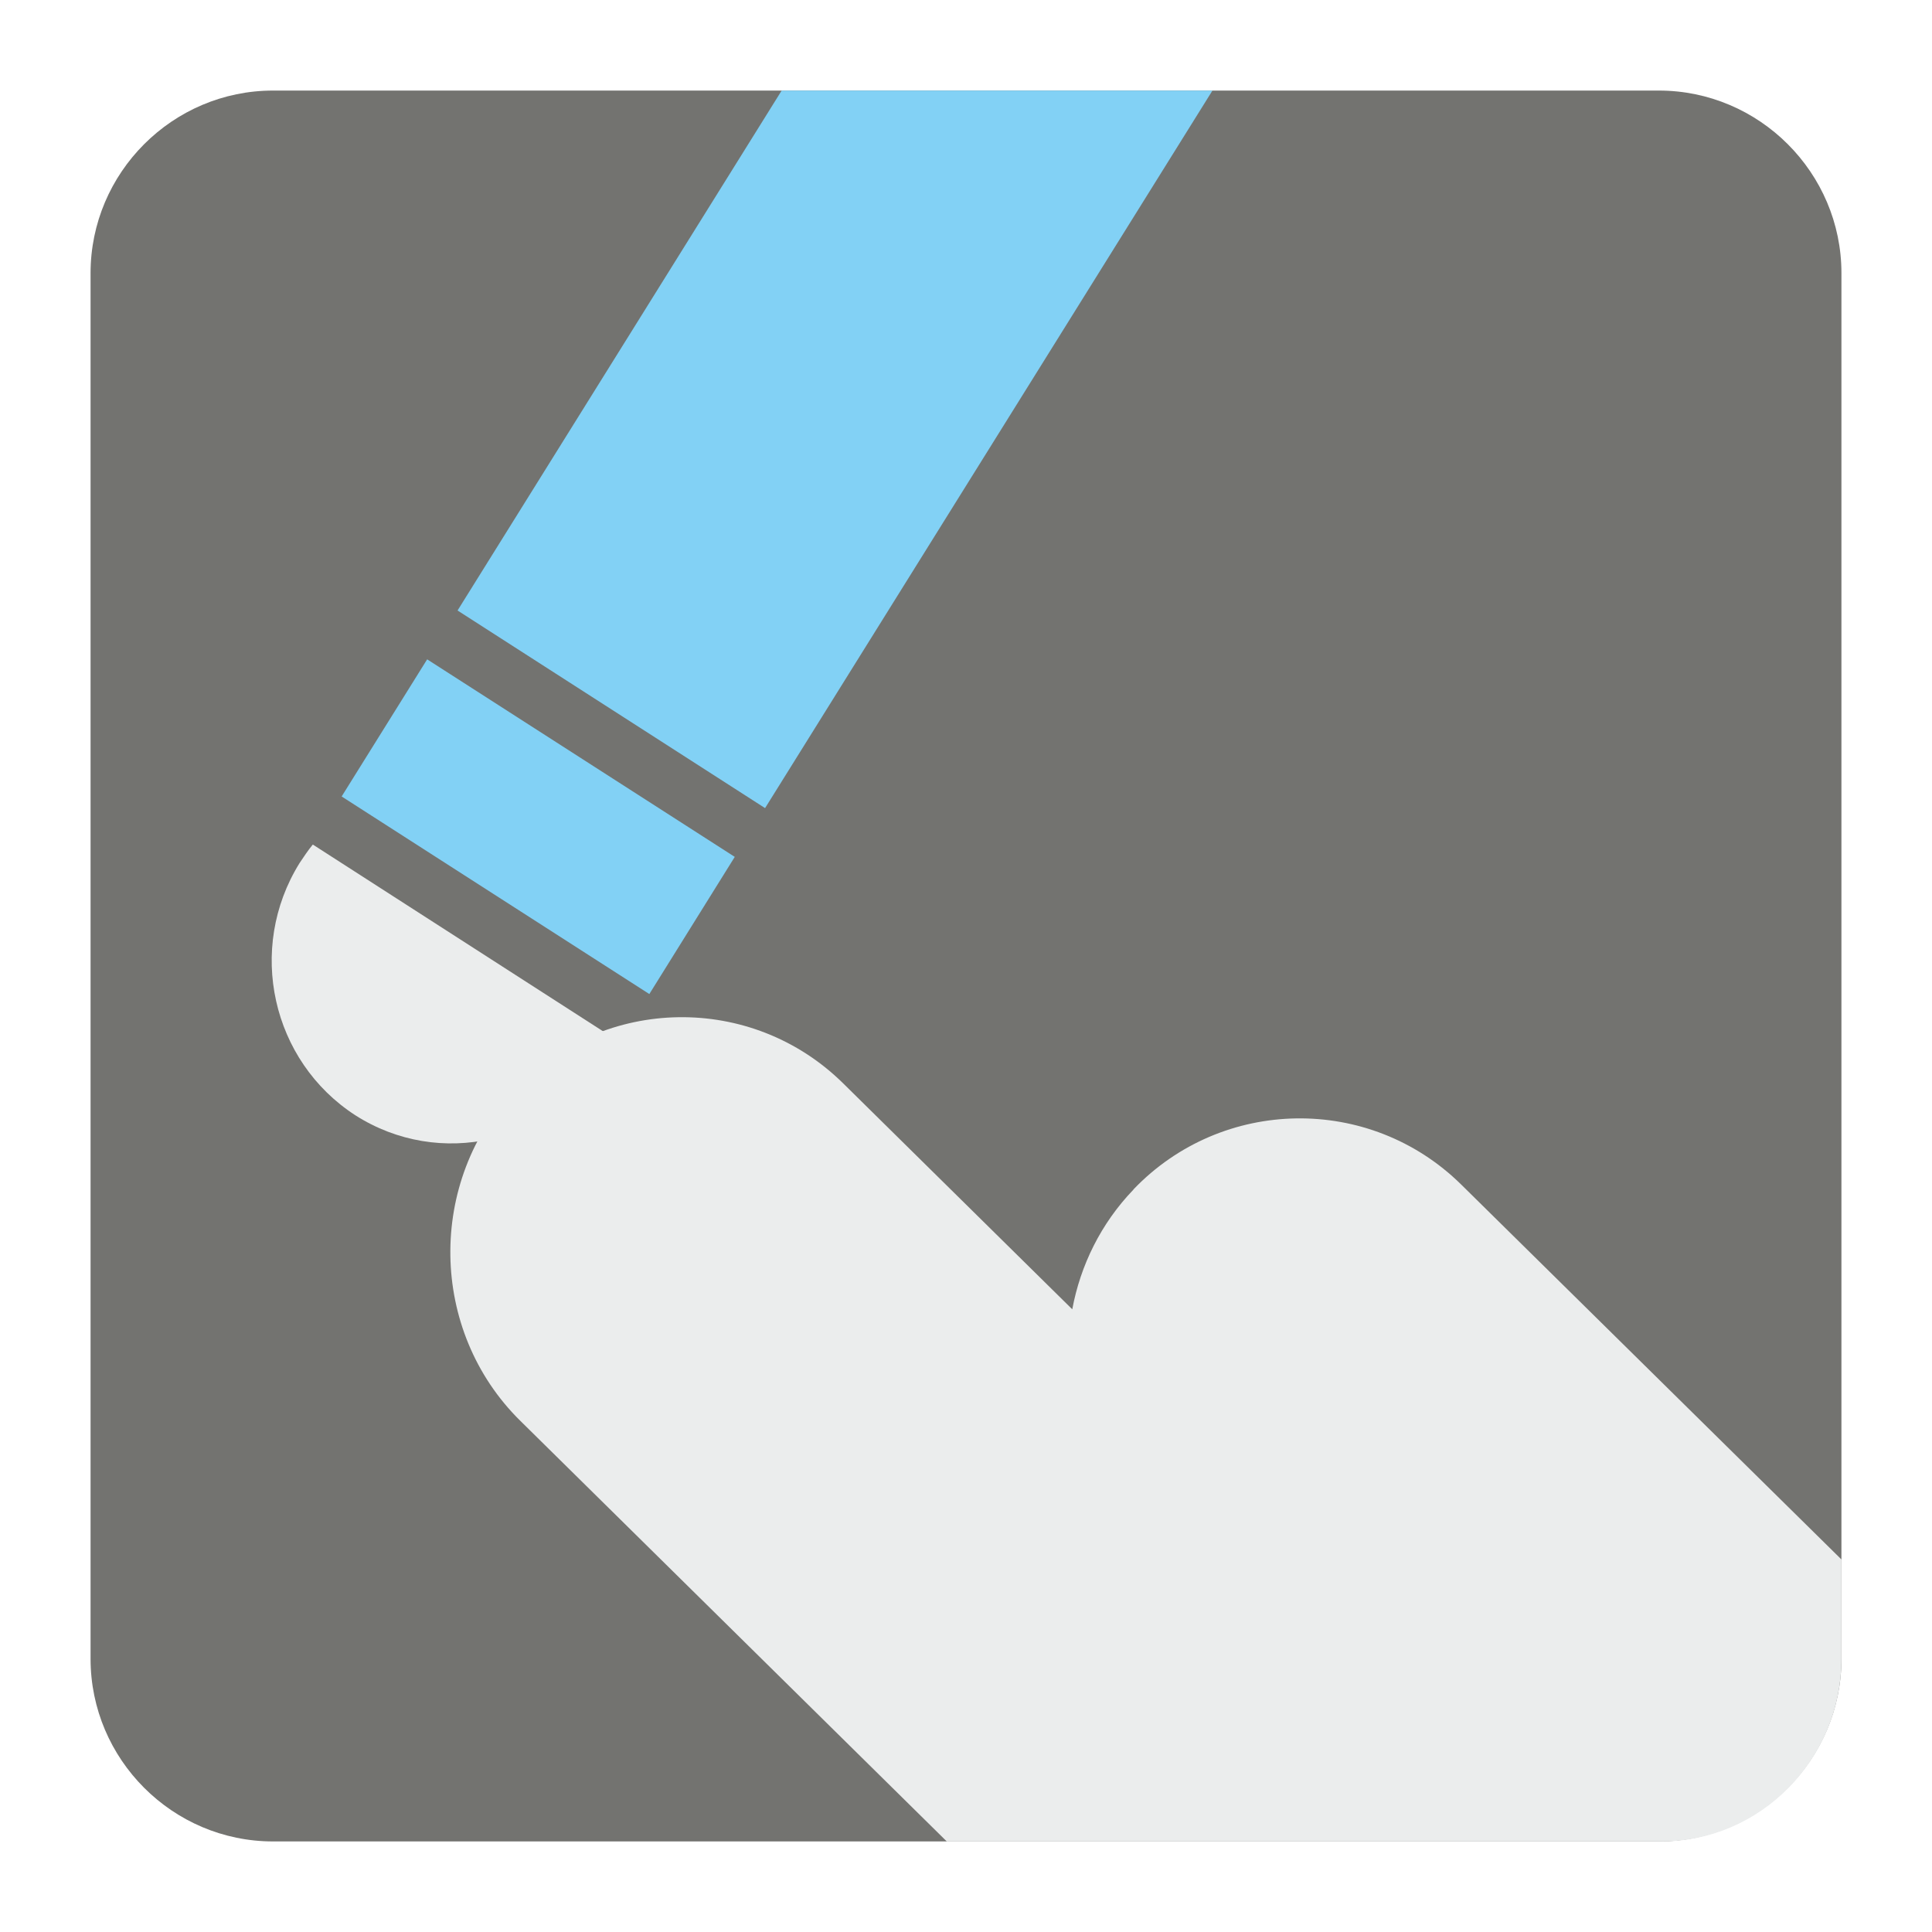
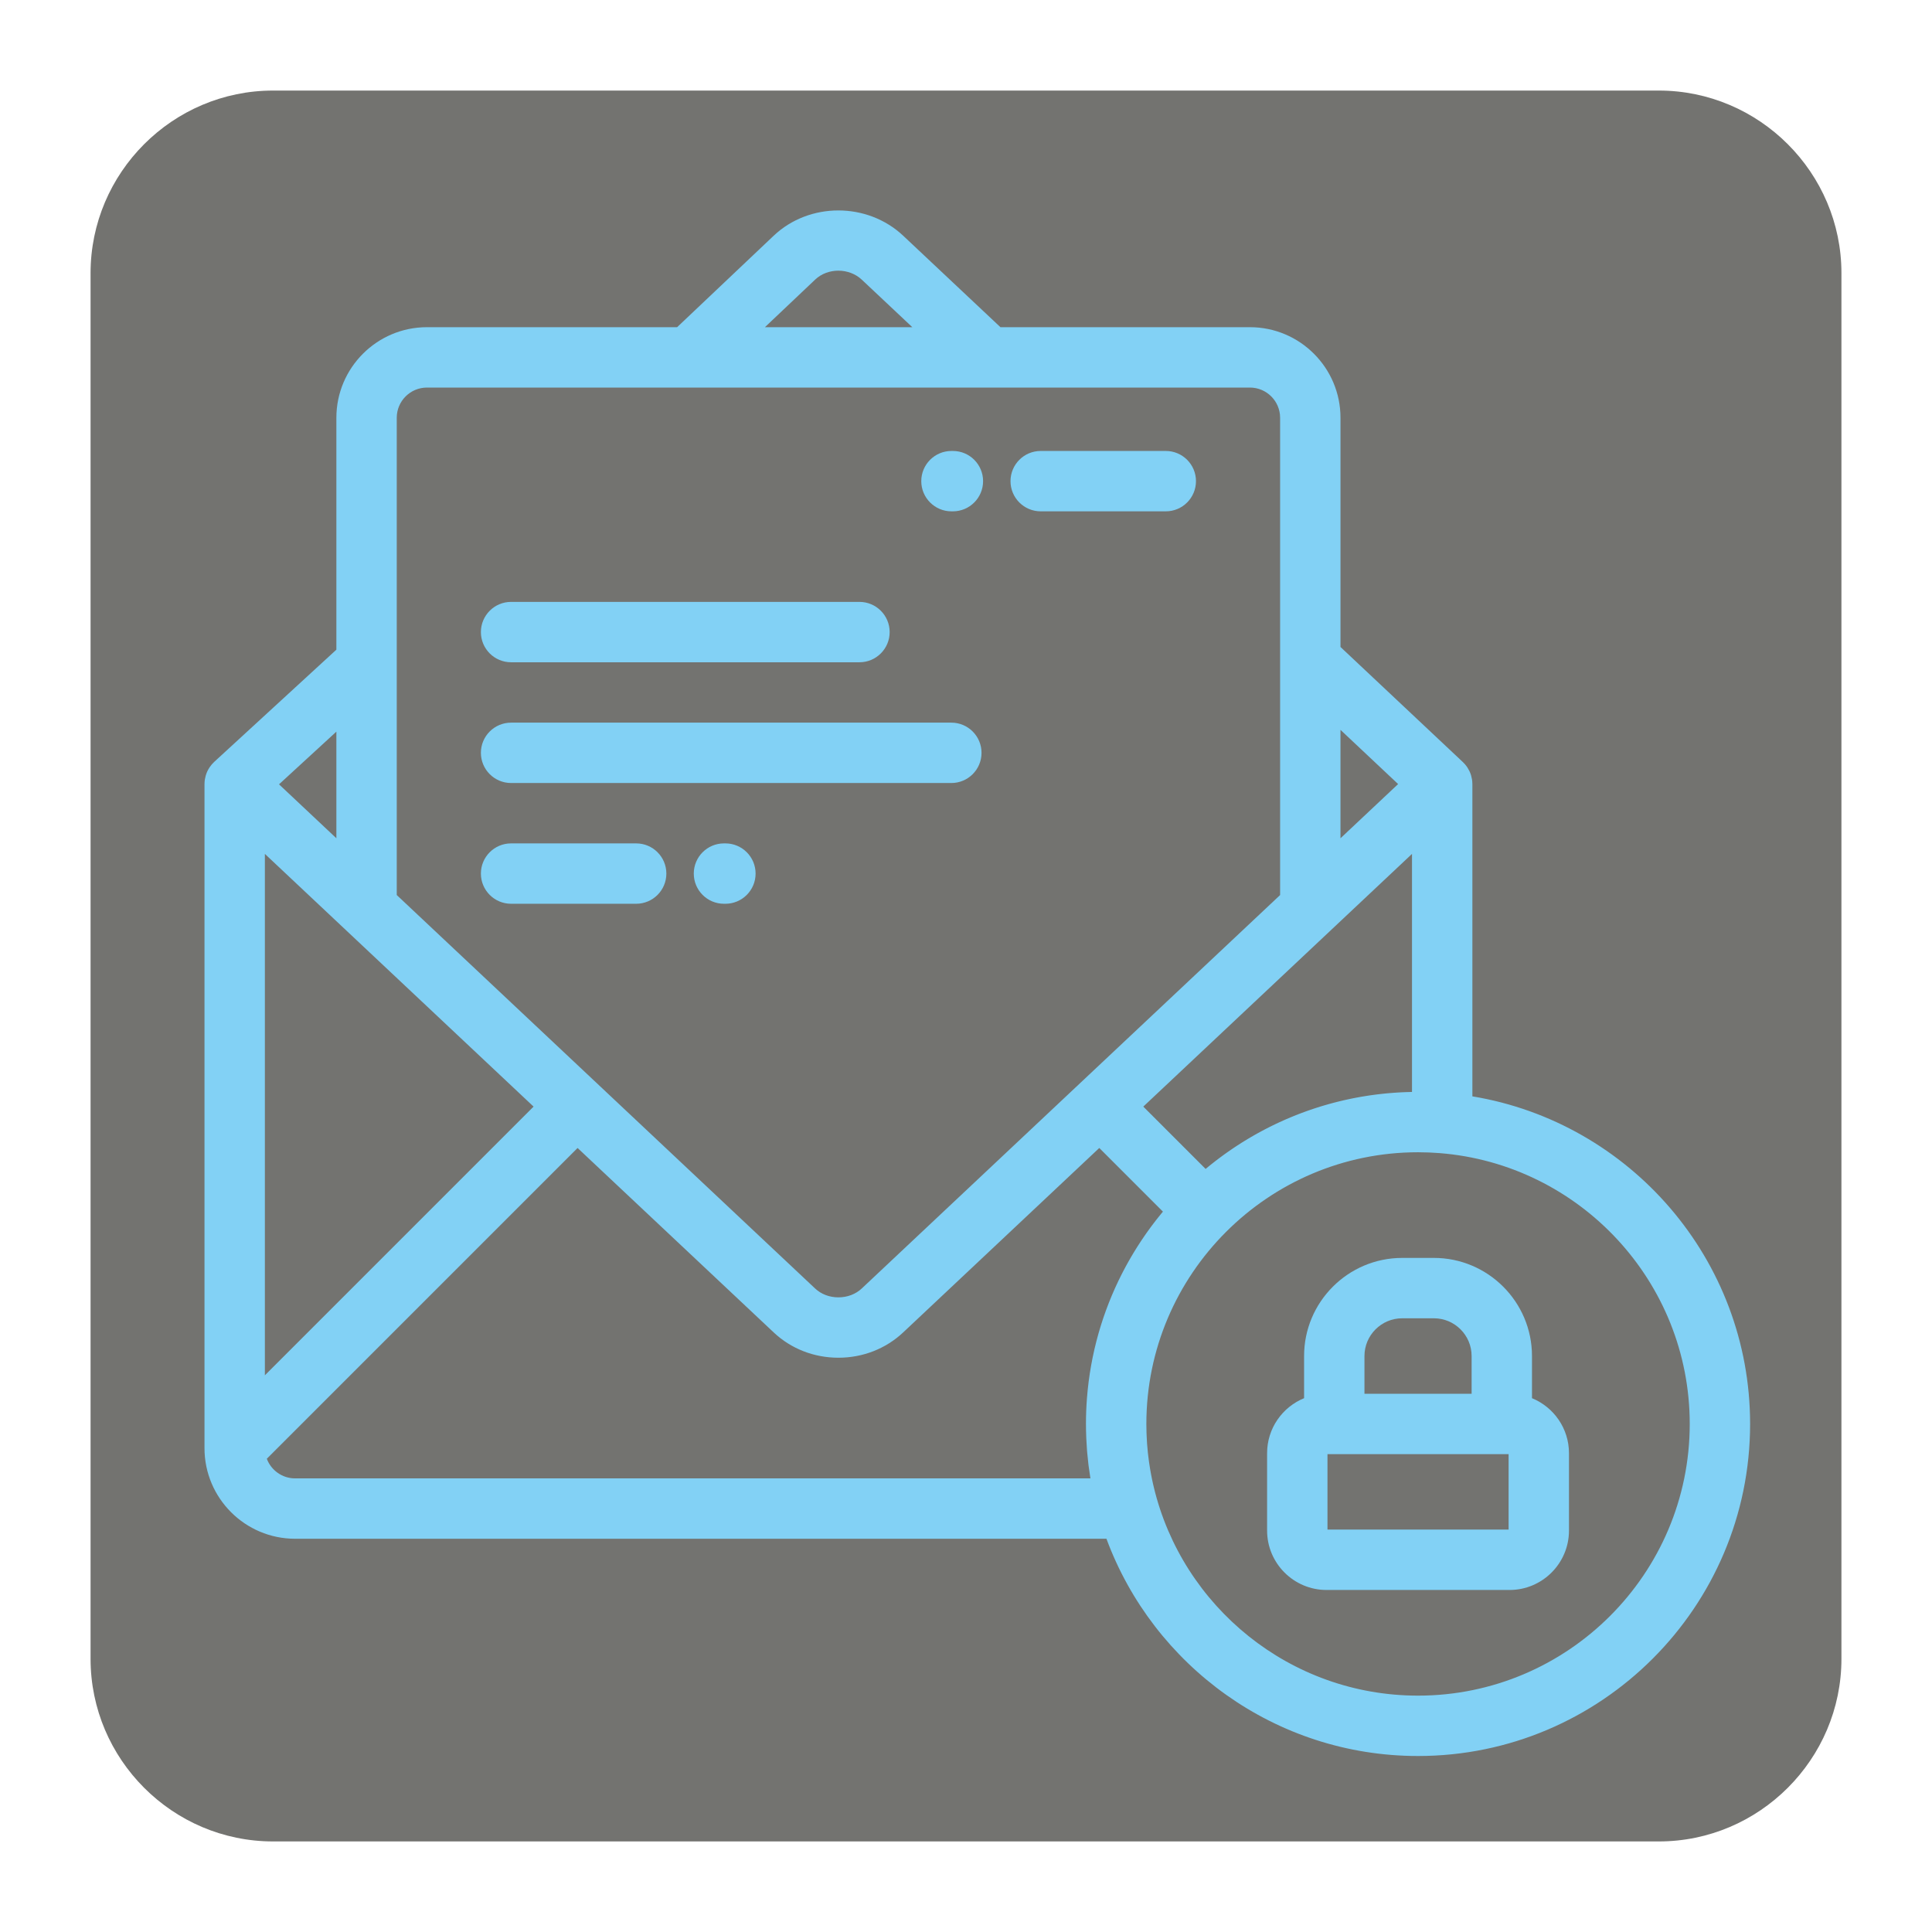
- <svg xmlns="http://www.w3.org/2000/svg" version="1.1" x="0px" y="0px" width="128" height="128" viewBox="0, 0, 128, 128">
+ <svg xmlns="http://www.w3.org/2000/svg" id="svg955" viewBox="0, 0, 128, 128" height="128" width="128" y="0px" x="0px" version="1.1">
  <g id="Background">
-     <rect x="0" y="0" width="128" height="128" fill="#000000" fill-opacity="0" />
+     <rect id="rect938" fill-opacity="0" fill="#000000" height="128" width="128" y="0" x="0" />
  </g>
-   <g id="Background">
-     <path d="M18.092,6 L109.903,6 C116.552,6 122,11.441 122,18.096 L122,109.902 C122,116.559 116.552,122 109.903,122 L18.092,122 C11.436,122 6,116.559 6,109.902 L6,18.096 C6,11.441 11.436,6 18.092,6" fill="#737370" />
-     <path d="M34.155,72.093 L34.168,72.093 C40.04,65.96 49.809,65.796 55.871,71.784 L71.041,86.745 C71.578,83.846 72.934,81.057 75.096,78.813 L75.096,78.801 C80.974,72.664 90.737,72.503 96.805,78.476 L122,103.318 L122,109.902 C122,116.559 116.635,122 110.083,122 L62.726,122 L34.472,94.133 C28.417,88.172 28.275,78.256 34.155,72.093" fill="#EBEDED" />
-     <path d="M40.706,68.809 C40.498,69.244 40.254,69.701 39.986,70.123 C36.468,75.777 29.106,77.438 23.545,73.892 C17.99,70.297 16.328,62.848 19.846,57.182 C20.119,56.772 20.406,56.341 20.724,55.953 z" fill="#EBEDED" />
-     <path d="M22.635,52.768 L43.02,65.858 L48.68,56.771 L28.3,43.683 z" fill="#82D1F5" />
-     <path d="M80.328,6 L50.688,53.539 L30.314,40.447 L51.787,6 z" fill="#82D1F5" />
+   <g id="g951">
+     <path id="path941" fill="#737370" d="M18.092,6 L109.903,6 C116.552,6 122,11.441 122,18.096 L122,109.902 C122,116.559 116.552,122 109.903,122 L18.092,122 C11.436,122 6,116.559 6,109.902 L6,18.096 C6,11.441 11.436,6 18.092,6" />
+     <g style="fill:#82d1f5;fill-opacity:1" id="g1092" transform="matrix(0.2,0,0,0.2,13.54836,13.94102)">
+       <g style="fill:#82d1f5;fill-opacity:1" id="g1090">
+         <path style="fill:#82d1f5;fill-opacity:1" id="path1088" d="M 216.969,129.68 H 101.561 c -5.523,0 -10,4.477 -10,10 0,5.523 4.477,10 10,10 h 115.408 c 5.523,0 10,-4.477 10,-10 0,-5.523 -4.477,-10 -10,-10 z" />
+       </g>
+     </g>
+     <g style="fill:#82d1f5;fill-opacity:1" id="g1098" transform="matrix(0.2,0,0,0.2,13.54836,13.94102)">
+       <g style="fill:#82d1f5;fill-opacity:1" id="g1096">
+         <path style="fill:#82d1f5;fill-opacity:1" id="path1094" d="M 247.402,169.68 H 101.561 c -5.523,0 -10,4.477 -10,10 0,5.523 4.477,10 10,10 h 145.841 c 5.523,0 10,-4.477 10,-10 0,-5.523 -4.477,-10 -10,-10 z" />
+       </g>
+     </g>
+     <g style="fill:#82d1f5;fill-opacity:1" id="g1104" transform="matrix(0.2,0,0,0.2,13.54836,13.94102)">
+       <g style="fill:#82d1f5;fill-opacity:1" id="g1102">
+         <path style="fill:#82d1f5;fill-opacity:1" id="path1100" d="m 172.558,209.68 h -0.475 c -5.523,0 -10,4.477 -10,10 0,5.523 4.477,10 10,10 h 0.475 c 5.523,0 10,-4.477 10,-10 0,-5.523 -4.477,-10 -10,-10 z" />
+       </g>
+     </g>
+     <g style="fill:#82d1f5;fill-opacity:1" id="g1110" transform="matrix(0.2,0,0,0.2,13.54836,13.94102)">
+       <g style="fill:#82d1f5;fill-opacity:1" id="g1108">
+         <path style="fill:#82d1f5;fill-opacity:1" id="path1106" d="m 142.999,209.68 h -41.438 c -5.523,0 -10,4.477 -10,10 0,5.523 4.477,10 10,10 h 41.438 c 5.523,0 10,-4.477 10,-10 0,-5.523 -4.477,-10 -10,-10 z" />
+       </g>
+     </g>
+     <g style="fill:#82d1f5;fill-opacity:1" id="g1116" transform="matrix(0.2,0,0,0.2,13.54836,13.94102)">
+       <g style="fill:#82d1f5;fill-opacity:1" id="g1114">
+         <path style="fill:#82d1f5;fill-opacity:1" id="path1112" d="m 318.44,79.681 h -41.438 c -5.523,0 -10,4.477 -10,10 0,5.523 4.477,10 10,10 h 41.438 c 5.523,0 10,-4.477 10,-10 0,-5.523 -4.477,-10 -10,-10 z" />
+       </g>
+     </g>
+     <g style="fill:#82d1f5;fill-opacity:1" id="g1122" transform="matrix(0.2,0,0,0.2,13.54836,13.94102)">
+       <g style="fill:#82d1f5;fill-opacity:1" id="g1120">
+         <path style="fill:#82d1f5;fill-opacity:1" id="path1118" d="m 247.917,79.681 h -0.475 c -5.523,0 -10,4.477 -10,10 0,5.523 4.477,10 10,10 h 0.475 c 5.523,0 10,-4.477 10,-10 0,-5.523 -4.477,-10 -10,-10 z" />
+       </g>
+     </g>
+     <g style="fill:#82d1f5;fill-opacity:1" id="g1128" transform="matrix(0.2,0,0,0.2,13.54836,13.94102)">
+       <g style="fill:#82d1f5;fill-opacity:1" id="g1126">
+         <path style="fill:#82d1f5;fill-opacity:1" id="path1124" d="m 420.001,293.476 v -103.45 c 0,-0.037 -0.008,-0.072 -0.008,-0.109 -0.005,-0.431 -0.036,-0.86 -0.095,-1.287 -0.012,-0.082 -0.029,-0.162 -0.043,-0.244 -0.061,-0.37 -0.144,-0.737 -0.247,-1.099 -0.022,-0.078 -0.041,-0.156 -0.064,-0.232 -0.128,-0.413 -0.283,-0.817 -0.465,-1.213 -0.027,-0.058 -0.058,-0.113 -0.085,-0.171 -0.166,-0.342 -0.353,-0.675 -0.559,-0.999 -0.046,-0.072 -0.089,-0.145 -0.136,-0.215 -0.239,-0.355 -0.498,-0.7 -0.786,-1.028 -0.043,-0.049 -0.092,-0.093 -0.137,-0.142 -0.169,-0.186 -0.338,-0.371 -0.524,-0.546 l -40.54,-38.125 V 68.681 c 0,-16.542 -13.458,-30 -30,-30 H 263.669 L 231.449,8.379 C 219.58,-2.782 200.338,-2.783 188.554,8.377 L 156.562,38.681 H 73.688 c -16.542,0 -30,13.458 -30,30 v 76.824 L 3.235,182.662 c -0.588,0.54 -1.087,1.139 -1.515,1.772 -0.051,0.076 -0.1,0.152 -0.149,0.23 -0.222,0.349 -0.425,0.705 -0.6,1.073 -0.011,0.023 -0.023,0.044 -0.034,0.066 -0.185,0.397 -0.337,0.805 -0.467,1.219 -0.028,0.089 -0.053,0.18 -0.078,0.27 -0.107,0.377 -0.195,0.759 -0.257,1.145 -0.008,0.052 -0.021,0.102 -0.028,0.153 -0.062,0.429 -0.09,0.861 -0.096,1.294 C 0.01,189.932 0,189.978 0,190.026 v 219.995 c 0,0.006 0,0.011 0,0.016 0.006,16.537 13.461,29.989 30,29.989 h 268.783 c 15.513,41.968 55.927,71.968 103.219,71.968 60.654,0 110,-49.346 110,-109.999 0,-54.525 -39.879,-99.903 -92.001,-108.519 z m -43.69,-121.405 19.093,17.955 -19.093,17.956 z m 23.69,41.088 v 78.855 c -0.138,0.003 -0.275,0.01 -0.413,0.013 -0.47,0.009 -0.939,0.026 -1.407,0.042 -0.464,0.016 -0.929,0.031 -1.392,0.053 -0.474,0.023 -0.946,0.051 -1.419,0.079 -0.453,0.027 -0.907,0.054 -1.358,0.087 -0.48,0.035 -0.958,0.076 -1.436,0.116 -0.442,0.038 -0.883,0.075 -1.324,0.118 -0.482,0.047 -0.961,0.1 -1.442,0.153 -0.435,0.048 -0.87,0.096 -1.303,0.149 -0.482,0.059 -0.961,0.124 -1.441,0.189 -0.426,0.059 -0.853,0.116 -1.278,0.18 -0.485,0.072 -0.969,0.149 -1.452,0.228 -0.415,0.067 -0.831,0.135 -1.245,0.207 -0.488,0.085 -0.974,0.175 -1.46,0.267 -0.406,0.077 -0.812,0.153 -1.216,0.234 -0.49,0.098 -0.977,0.201 -1.465,0.305 -0.397,0.085 -0.794,0.17 -1.189,0.26 -0.489,0.11 -0.977,0.226 -1.464,0.343 -0.39,0.094 -0.779,0.188 -1.167,0.286 -0.489,0.123 -0.975,0.251 -1.461,0.381 -0.382,0.102 -0.765,0.205 -1.145,0.31 -0.489,0.136 -0.975,0.277 -1.461,0.419 -0.373,0.109 -0.746,0.22 -1.117,0.333 -0.488,0.149 -0.975,0.303 -1.461,0.458 -0.366,0.117 -0.731,0.235 -1.095,0.356 -0.486,0.161 -0.969,0.327 -1.452,0.495 -0.36,0.125 -0.719,0.251 -1.077,0.38 -0.483,0.173 -0.963,0.351 -1.442,0.531 -0.353,0.133 -0.706,0.266 -1.057,0.402 -0.48,0.187 -0.959,0.377 -1.437,0.57 -0.344,0.139 -0.687,0.279 -1.029,0.421 -0.479,0.2 -0.957,0.403 -1.433,0.609 -0.337,0.146 -0.673,0.293 -1.008,0.442 -0.475,0.211 -0.948,0.426 -1.419,0.644 -0.332,0.153 -0.662,0.308 -0.992,0.464 -0.471,0.223 -0.939,0.45 -1.407,0.679 -0.325,0.16 -0.648,0.321 -0.972,0.483 -0.465,0.235 -0.929,0.473 -1.391,0.714 -0.32,0.167 -0.639,0.335 -0.958,0.506 -0.46,0.246 -0.918,0.495 -1.374,0.747 -0.314,0.173 -0.627,0.349 -0.939,0.525 -0.455,0.258 -0.909,0.518 -1.36,0.782 -0.307,0.18 -0.613,0.361 -0.918,0.543 -0.45,0.269 -0.898,0.541 -1.344,0.816 -0.302,0.186 -0.604,0.375 -0.904,0.565 -0.442,0.279 -0.882,0.56 -1.32,0.846 -0.297,0.193 -0.593,0.389 -0.888,0.585 -0.437,0.29 -0.872,0.583 -1.304,0.879 -0.291,0.199 -0.579,0.4 -0.868,0.602 -0.43,0.301 -0.858,0.604 -1.284,0.911 -0.286,0.206 -0.57,0.414 -0.854,0.624 -0.421,0.31 -0.841,0.622 -1.258,0.938 -0.281,0.213 -0.56,0.428 -0.839,0.643 -0.415,0.32 -0.828,0.643 -1.238,0.969 -0.275,0.219 -0.548,0.44 -0.821,0.662 -0.392,0.318 -0.783,0.637 -1.17,0.96 L 310.987,296.871 Z M 202.308,22.897 c 4.154,-3.935 11.226,-3.912 15.438,0.051 L 234.475,38.68 H 185.646 Z M 63.688,68.681 c 0,-5.514 4.486,-10 10,-10 h 272.623 c 5.514,0 10,4.486 10,10 v 158.11 L 217.746,357.104 c -2.026,1.906 -4.781,2.955 -7.756,2.955 h -0.001 c -2.962,0 -5.699,-1.04 -7.707,-2.929 L 63.688,226.79 Z m -20,103.98 v 35.32 l -19,-17.868 z M 20,213.159 109.013,296.872 20,385.884 Z m 290.597,127.704 c -0.221,0.329 -0.438,0.662 -0.655,0.994 -0.263,0.401 -0.526,0.802 -0.784,1.207 -0.217,0.341 -0.429,0.685 -0.643,1.028 -0.25,0.402 -0.501,0.804 -0.746,1.209 -0.213,0.353 -0.42,0.709 -0.629,1.064 -0.236,0.402 -0.474,0.803 -0.706,1.207 -0.209,0.366 -0.414,0.737 -0.619,1.106 -0.223,0.399 -0.446,0.798 -0.664,1.2 -0.204,0.378 -0.402,0.759 -0.602,1.14 -0.211,0.4 -0.422,0.799 -0.628,1.203 -0.198,0.388 -0.389,0.779 -0.582,1.169 -0.198,0.4 -0.398,0.8 -0.592,1.204 -0.193,0.402 -0.379,0.808 -0.567,1.212 -0.184,0.397 -0.371,0.792 -0.55,1.191 -0.188,0.416 -0.368,0.836 -0.55,1.255 -0.171,0.394 -0.345,0.787 -0.512,1.183 -0.181,0.43 -0.355,0.864 -0.531,1.297 -0.158,0.389 -0.319,0.777 -0.472,1.168 -0.175,0.446 -0.343,0.896 -0.513,1.346 -0.145,0.383 -0.293,0.766 -0.433,1.151 -0.169,0.461 -0.328,0.926 -0.491,1.39 -0.132,0.378 -0.267,0.754 -0.396,1.134 -0.162,0.481 -0.316,0.966 -0.472,1.45 -0.118,0.367 -0.24,0.732 -0.354,1.101 -0.155,0.499 -0.3,1.001 -0.448,1.502 -0.106,0.36 -0.216,0.718 -0.318,1.08 -0.146,0.517 -0.284,1.038 -0.423,1.559 -0.093,0.349 -0.19,0.695 -0.28,1.045 -0.14,0.546 -0.271,1.097 -0.403,1.647 -0.079,0.327 -0.162,0.652 -0.237,0.98 -0.132,0.573 -0.254,1.149 -0.377,1.726 -0.066,0.311 -0.137,0.62 -0.201,0.932 -0.122,0.602 -0.235,1.208 -0.348,1.813 -0.054,0.289 -0.113,0.576 -0.164,0.865 -0.115,0.645 -0.219,1.294 -0.323,1.943 -0.041,0.253 -0.086,0.503 -0.124,0.757 -0.105,0.69 -0.199,1.383 -0.292,2.078 -0.029,0.216 -0.063,0.43 -0.09,0.647 -0.095,0.75 -0.179,1.504 -0.259,2.259 -0.018,0.162 -0.039,0.323 -0.055,0.485 -0.085,0.842 -0.16,1.688 -0.226,2.536 -0.006,0.076 -0.014,0.152 -0.02,0.229 -0.212,2.787 -0.322,5.602 -0.322,8.442 0,0.042 0.002,0.084 0.002,0.126 0.001,1.303 0.033,2.598 0.08,3.89 0.011,0.307 0.021,0.614 0.035,0.921 0.058,1.304 0.136,2.602 0.239,3.893 0.019,0.235 0.043,0.47 0.063,0.705 0.103,1.204 0.226,2.403 0.369,3.596 0.024,0.202 0.044,0.404 0.069,0.605 0.16,1.28 0.347,2.552 0.551,3.818 0.031,0.156 0.048,0.317 0.074,0.475 H 30 c -4.282,0 -7.933,-2.71 -9.356,-6.501 L 123.589,310.58 188.58,371.701 c 5.732,5.39 13.335,8.358 21.408,8.359 0.001,0 0.001,0 0.001,0 8.087,0 15.708,-2.979 21.458,-8.386 l 64.963,-61.095 21.083,21.083 c -0.213,0.256 -0.426,0.513 -0.637,0.771 -0.239,0.291 -0.474,0.586 -0.709,0.879 -0.311,0.388 -0.622,0.776 -0.928,1.168 -0.235,0.301 -0.466,0.606 -0.698,0.91 -0.299,0.392 -0.598,0.784 -0.893,1.18 -0.23,0.31 -0.456,0.624 -0.684,0.937 -0.287,0.395 -0.574,0.79 -0.855,1.189 -0.226,0.32 -0.448,0.644 -0.671,0.967 -0.275,0.399 -0.551,0.797 -0.821,1.2 z m 91.405,151.132 c -42.405,0 -78.049,-29.482 -87.525,-69.024 -0.088,-0.37 -0.177,-0.74 -0.26,-1.11 -0.107,-0.476 -0.212,-0.952 -0.312,-1.43 -0.118,-0.566 -0.229,-1.134 -0.335,-1.702 -0.092,-0.487 -0.181,-0.976 -0.265,-1.466 -0.116,-0.676 -0.226,-1.353 -0.326,-2.032 -0.051,-0.348 -0.099,-0.697 -0.147,-1.047 -0.09,-0.663 -0.172,-1.327 -0.247,-1.992 -0.031,-0.272 -0.065,-0.543 -0.094,-0.816 -0.094,-0.907 -0.174,-1.817 -0.241,-2.728 -0.02,-0.267 -0.034,-0.536 -0.051,-0.804 -0.045,-0.701 -0.083,-1.402 -0.111,-2.105 -0.013,-0.306 -0.026,-0.612 -0.035,-0.918 -0.027,-0.874 -0.044,-1.75 -0.046,-2.626 0,-0.067 -0.002,-0.133 -0.002,-0.2 0,-49.626 40.374,-90 89.999,-90 1.081,0 2.176,0.026 3.272,0.066 0.196,0.007 0.392,0.014 0.588,0.022 1.097,0.047 2.198,0.11 3.295,0.196 46.294,3.659 82.845,42.498 82.845,89.716 -0.002,49.626 -40.376,90 -90.002,90 z" />
+       </g>
+     </g>
+     <g style="fill:#82d1f5;fill-opacity:1" id="g1134" transform="matrix(0.2,0,0,0.2,13.54836,13.94102)">
+       <g style="fill:#82d1f5;fill-opacity:1" id="g1132">
+         <path style="fill:#82d1f5;fill-opacity:1" id="path1130" d="m 439.749,393.462 v -13.968 c 0,-17.92 -14.579,-32.499 -32.499,-32.499 h -10.496 c -17.92,0 -32.5,14.579 -32.5,32.499 v 13.968 c -7.178,2.939 -12.252,9.992 -12.252,18.216 v 25.634 c 0,10.853 8.83,19.683 19.684,19.683 h 60.633 c 10.853,0 19.684,-8.83 19.684,-19.683 v -25.634 c -10e-4,-8.224 -5.075,-15.277 -12.254,-18.216 z m -55.495,-13.967 c 0,-6.892 5.608,-12.499 12.5,-12.499 h 10.496 c 6.892,0 12.499,5.607 12.499,12.499 v 12.501 h -35.495 z m 47.748,57.5 h -60 v -25 h 2.252 55.495 2.253 z" />
+       </g>
+     </g>
  </g>
-   <defs />
+   <defs id="defs953" />
</svg>
